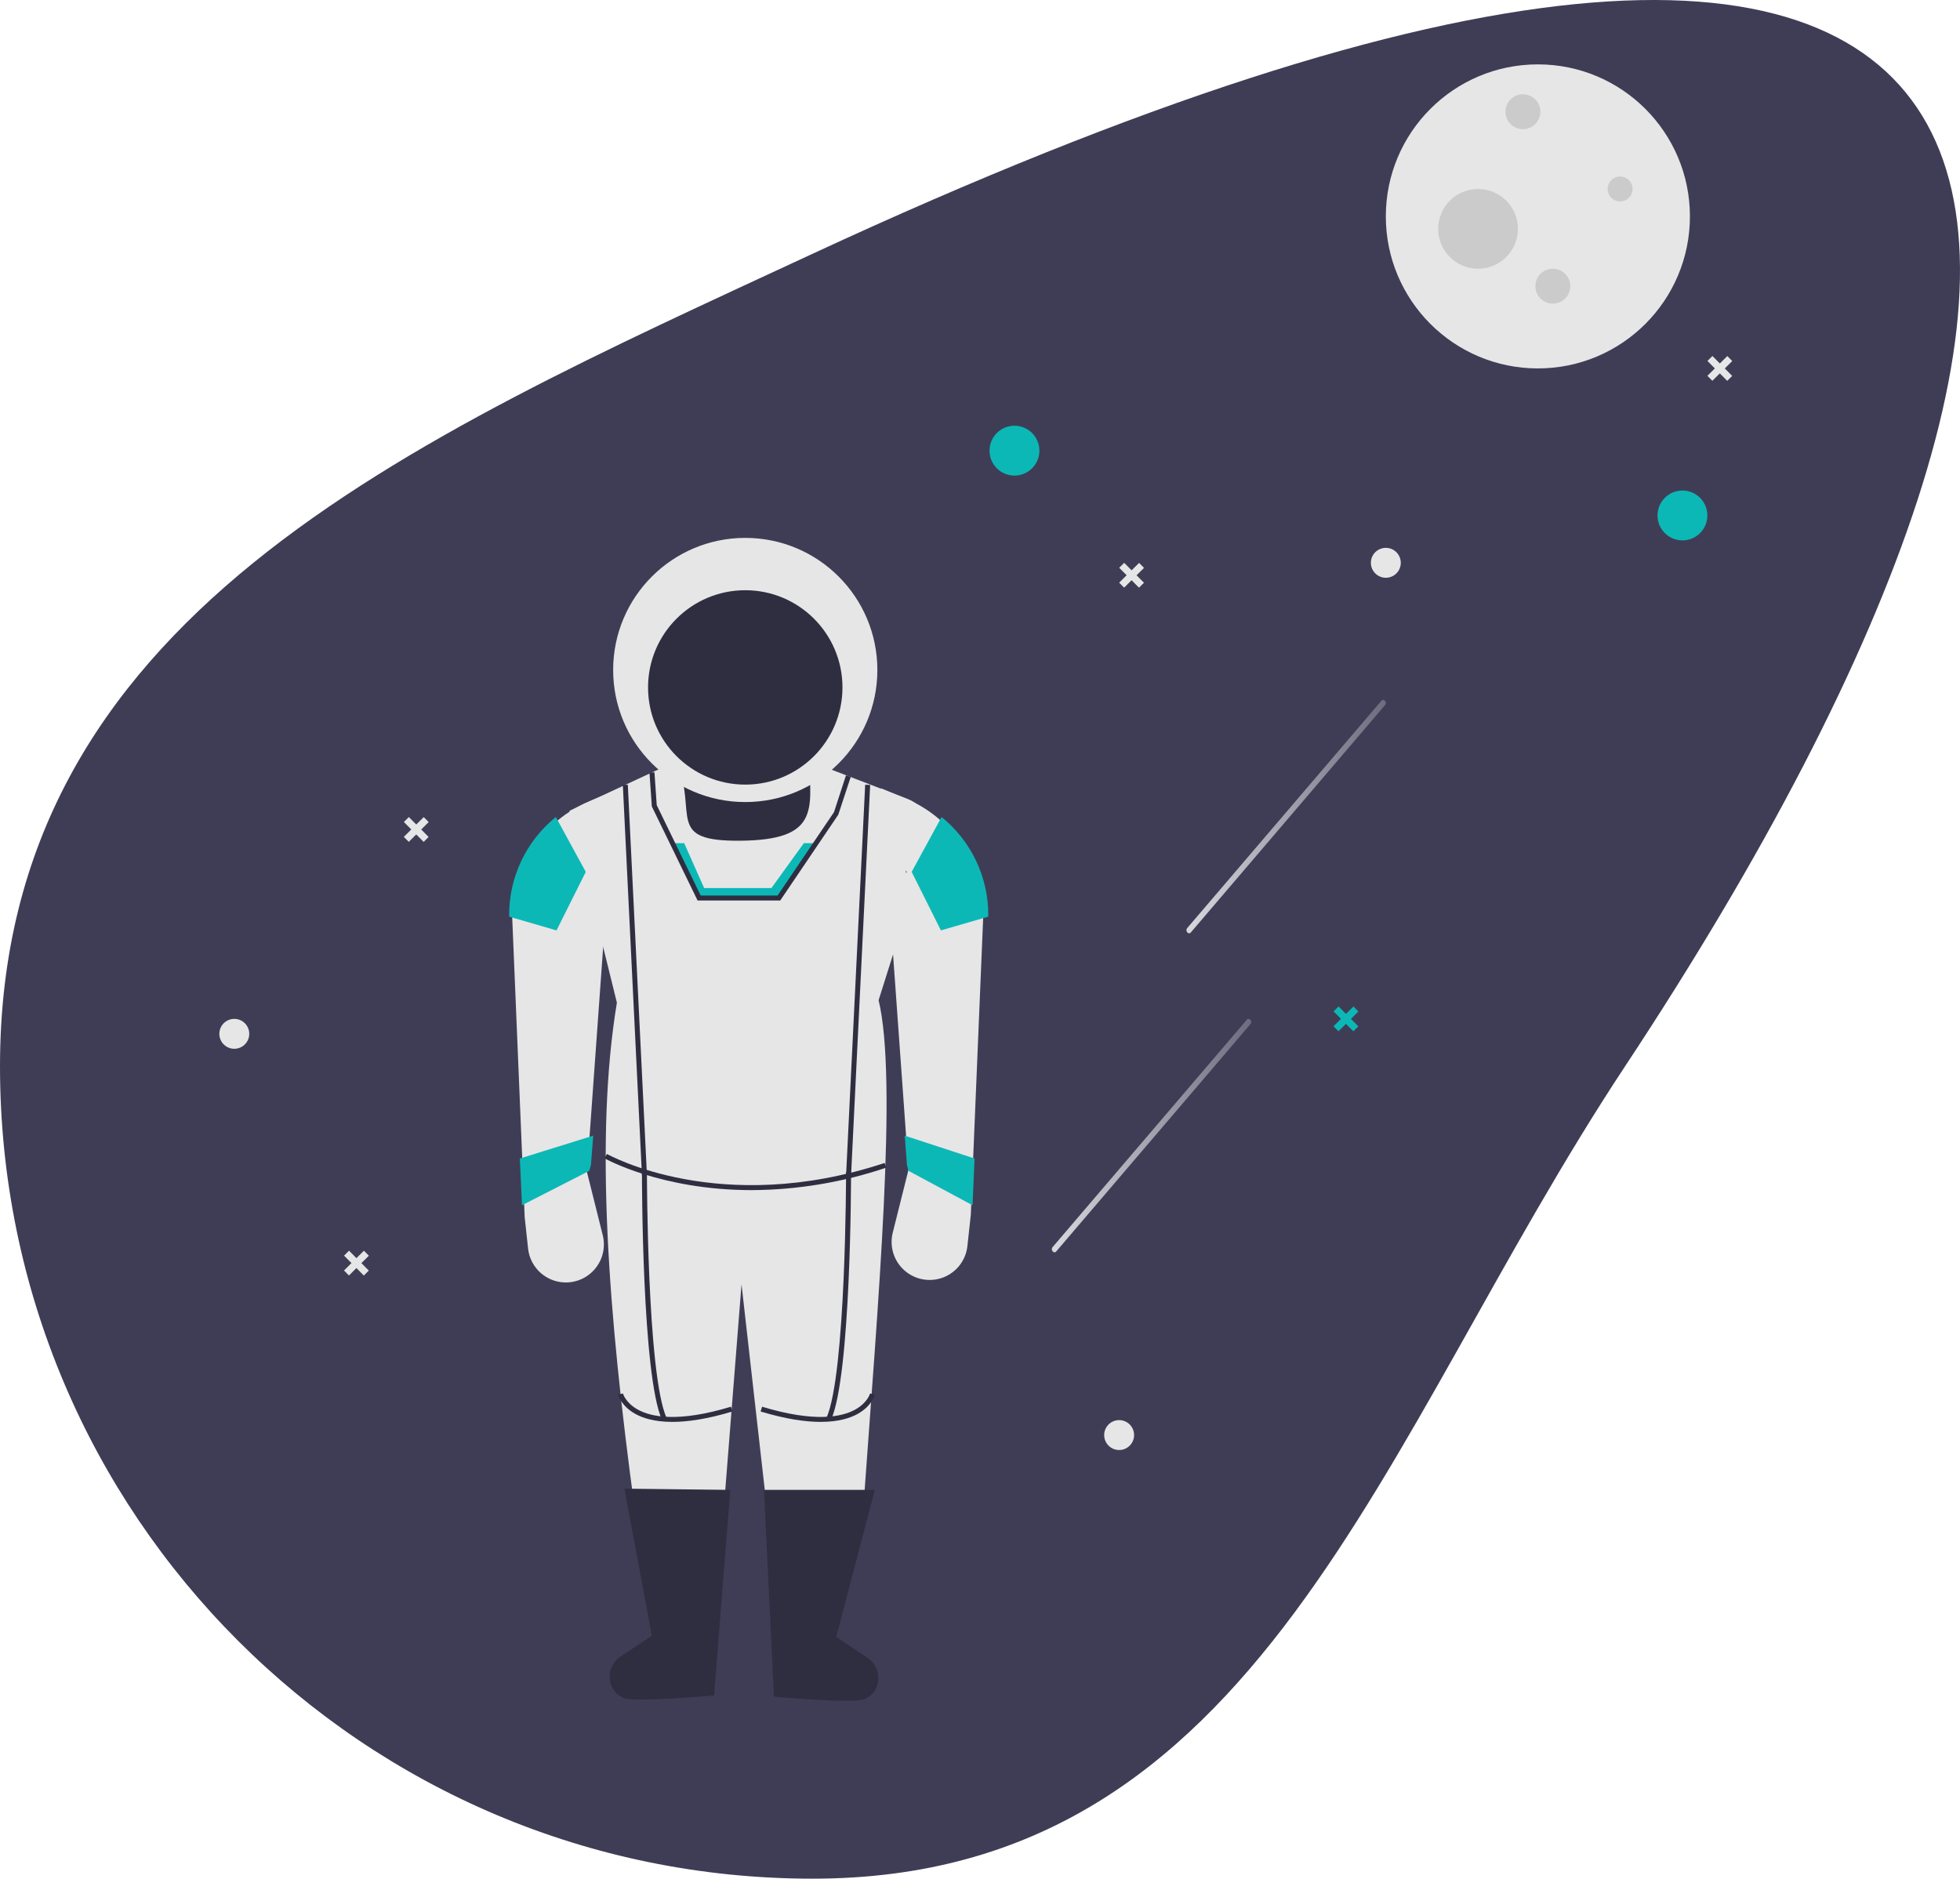
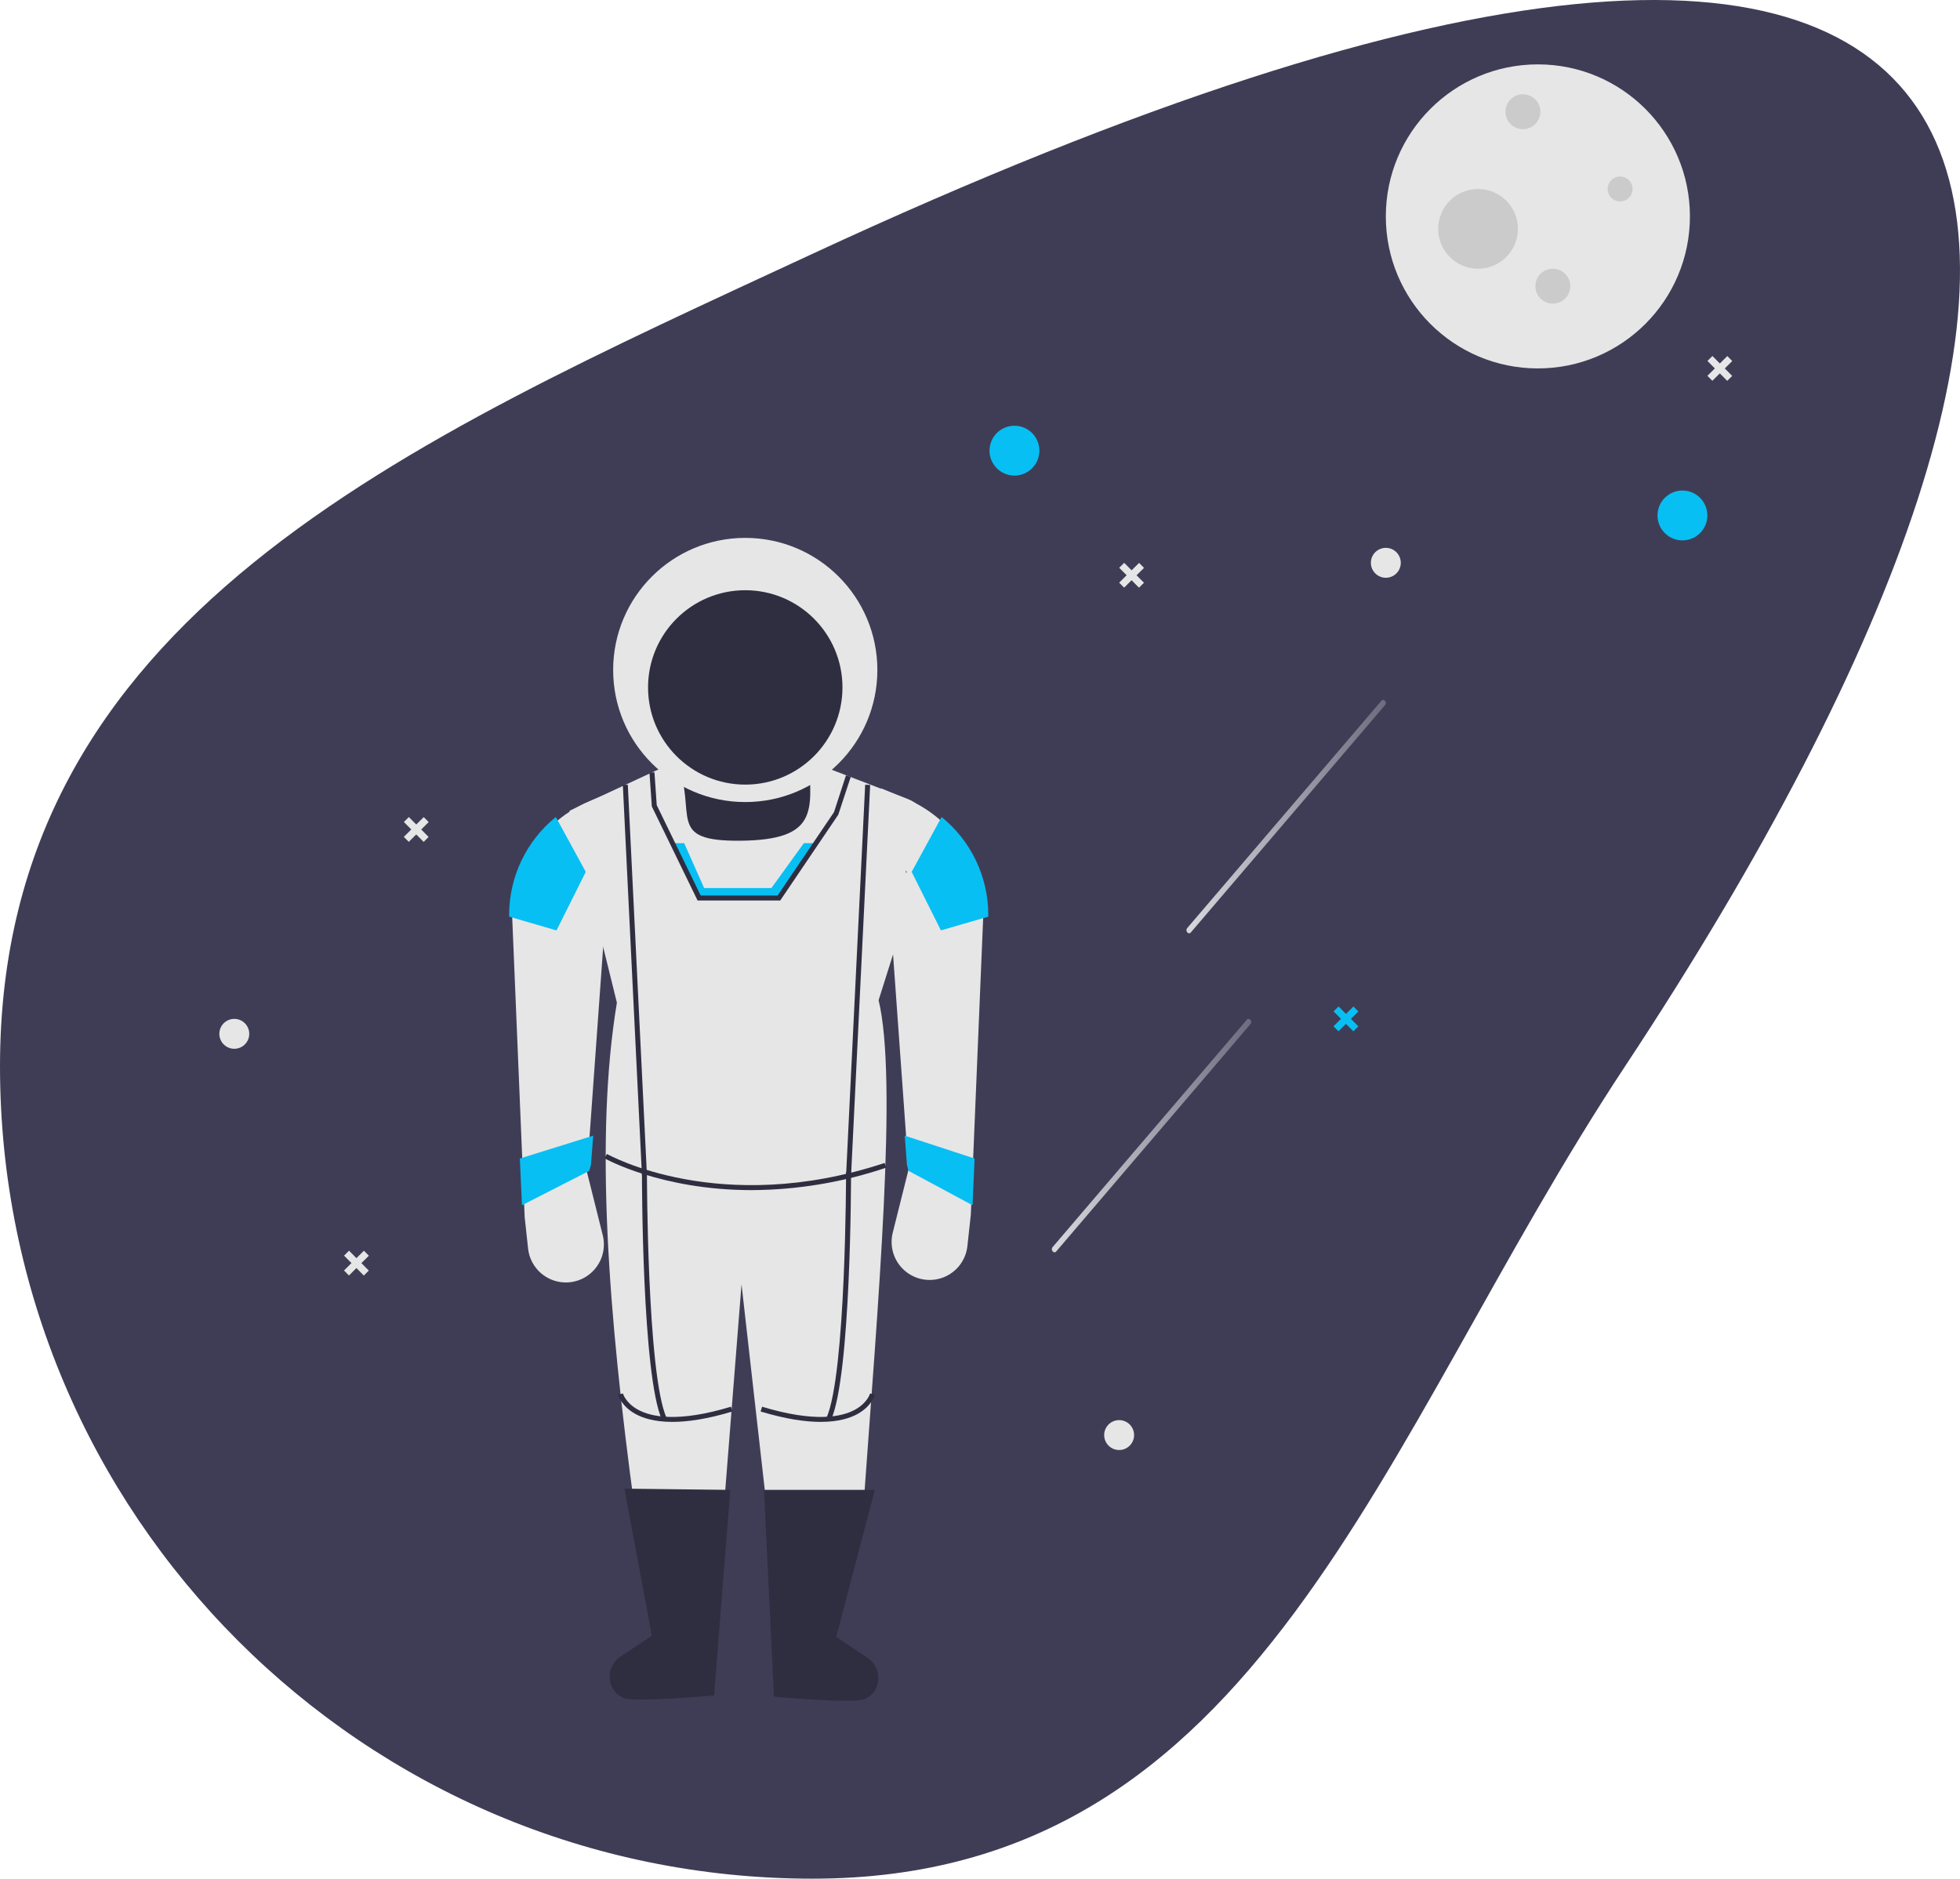
<svg xmlns="http://www.w3.org/2000/svg" xmlns:xlink="http://www.w3.org/1999/xlink" id="e2652d7b-d014-44e7-aeea-709bf92e6067" data-name="Layer 1" width="853.297" height="818" viewBox="0 0 853.297 818">
  <defs>
    <linearGradient id="fe5e6308-1e89-4ce8-8c8d-e7ed4a72d158" x1="689.871" y1="396.558" x2="776.681" y2="396.558" gradientUnits="userSpaceOnUse">
      <stop offset="0" stop-color="#fff" />
      <stop offset="1" stop-color="#fff" stop-opacity="0.3" />
    </linearGradient>
    <linearGradient id="b0adbdce-87b5-465c-b00c-1cf2f5493111" x1="631.274" y1="535.454" x2="718.084" y2="535.454" xlink:href="#fe5e6308-1e89-4ce8-8c8d-e7ed4a72d158" />
  </defs>
  <path d="M880.852,505.249C773.135,668.243,722.473,859,527.102,859S173.351,700.62,173.351,505.249,349.886,233.745,527.102,151.499C1102.708-115.643,1121.875,140.543,880.852,505.249Z" transform="translate(-173.3513 -41)" fill="#3f3d56" />
  <circle cx="669.522" cy="94.222" r="66.193" fill="#e6e6e6" />
  <circle cx="663.011" cy="48.647" r="7.596" fill="#cbcbcb" />
  <circle cx="676.033" cy="124.605" r="7.596" fill="#cbcbcb" />
  <circle cx="705.331" cy="82.286" r="5.426" fill="#cbcbcb" />
  <circle cx="643.479" cy="99.648" r="17.362" fill="#cbcbcb" />
-   <circle cx="441.646" cy="196.224" r="10.851" fill="#0cb8b6" />
-   <circle cx="732.459" cy="224.437" r="10.851" fill="#0cb8b6" />
+   <circle cx="441.646" cy="196.224" r="10.851" fill="#08BFF3" />
+   <circle cx="732.459" cy="224.437" r="10.851" fill="#08BFF3" />
  <circle cx="603.329" cy="245.054" r="6.511" fill="#e6e6e6" />
  <circle cx="102.002" cy="450.143" r="6.511" fill="#e6e6e6" />
  <circle cx="487.221" cy="624.848" r="6.511" fill="#e6e6e6" />
-   <polygon points="589.224 438.245 585.975 441.473 582.747 438.223 580.581 440.375 583.808 443.625 580.558 446.852 582.71 449.019 585.96 445.791 589.188 449.041 591.354 446.889 588.126 443.639 591.376 440.412 589.224 438.245" fill="#0cb8b6" />
+   <polygon points="589.224 438.245 585.975 441.473 582.747 438.223 580.581 440.375 583.808 443.625 580.558 446.852 582.71 449.019 585.96 445.791 589.188 449.041 591.354 446.889 588.126 443.639 591.376 440.412 589.224 438.245" fill="#08BFF3" />
  <polygon points="158.43 544.588 155.18 547.815 151.953 544.565 149.786 546.717 153.014 549.967 149.764 553.194 151.916 555.361 155.165 552.133 158.393 555.383 160.56 553.231 157.332 549.982 160.582 546.754 158.43 544.588" fill="#e6e6e6" />
  <polygon points="184.473 355.776 181.223 359.003 177.996 355.754 175.829 357.905 179.057 361.155 175.807 364.383 177.959 366.549 181.208 363.322 184.436 366.571 186.603 364.42 183.375 361.17 186.625 357.942 184.473 355.776" fill="#e6e6e6" />
  <polygon points="751.993 155.028 748.743 158.255 745.516 155.006 743.349 157.157 746.577 160.407 743.327 163.635 745.479 165.801 748.729 162.574 751.956 165.823 754.123 163.672 750.895 160.422 754.145 157.194 751.993 155.028" fill="#e6e6e6" />
  <polygon points="495.904 245.093 492.654 248.321 489.426 245.071 487.26 247.223 490.487 250.472 487.238 253.7 489.389 255.867 492.639 252.639 495.867 255.889 498.033 253.737 494.806 250.487 498.055 247.26 495.904 245.093" fill="#e6e6e6" />
  <path d="M691.793,446.991l32.971-38.599,32.971-38.599,18.612-21.79c1.03-1.206-.559-3.086-1.589-1.881L741.787,384.723l-32.971,38.599L690.204,445.111c-1.03,1.206.559,3.086,1.589,1.881Z" transform="translate(-173.3513 -41)" opacity="0.8" fill="url(#fe5e6308-1e89-4ce8-8c8d-e7ed4a72d158)" />
  <path d="M633.197,585.887l32.971-38.599,32.971-38.599,18.612-21.79c1.03-1.206-.559-3.086-1.589-1.881l-32.971,38.599L650.22,562.217l-18.612,21.79c-1.03,1.206.559,3.086,1.589,1.881Z" transform="translate(-173.3513 -41)" opacity="0.8" fill="url(#b0adbdce-87b5-465c-b00c-1cf2f5493111)" />
  <path d="M293.526,331.322h61.852a0,0,0,0,1,0,0v24.339a15.811,15.811,0,0,1-15.811,15.811H309.337a15.811,15.811,0,0,1-15.811-15.811V331.322A0,0,0,0,1,293.526,331.322Z" fill="#2f2e41" />
  <path d="M549.347,695.689c-14.085,14.271-28.191,14.366-42.319.46l-10.852-95.951L488.58,696.349c-14.118,11.427-27.276,12.965-39.064.425-11.246-83.075-17.358-160.254-7.596-219.195l-20.617-83.555,46.66-21.702c9.396,23.243-5.423,35.131,28.088,34.733,33.216-.394,30.736-12.889,29.423-34.733l42.923,16.509a15.383,15.383,0,0,1,9.147,18.99l-21.686,68.673C564.206,511.16,555.634,607.594,549.347,695.689Z" transform="translate(-173.3513 -41)" fill="#e6e6e6" />
  <path d="M484.239,779.243s-34.641,3.034-39.281,1.124h0q-.439-.181-.855-.394c-6.896-3.521-7.106-13.382-.661-17.673l13.669-9.1L445.175,689.178l46.118.543Z" transform="translate(-173.3513 -41)" fill="#2f2e41" />
  <path d="M510.282,779.786s34.641,3.034,39.281,1.124h0q.439-.181.855-.394c6.896-3.521,7.106-13.382.661-17.673l-13.669-9.1L554.23,689.721H505.942Z" transform="translate(-173.3513 -41)" fill="#2f2e41" />
  <path d="M428.898,551.367l6.866,27.466a16.55,16.55,0,0,1-7.201,17.996l0,0a16.55,16.55,0,0,1-25.31-12.203L401.77,570.899l-5.426-130.455a54.878,54.878,0,0,1,33.859-50.693l10.631-4.408Z" transform="translate(-173.3513 -41)" fill="#e6e6e6" />
  <path d="M601.433,439.361l-.033.77-4.384,105.3-.846,20.346-.163,4.037-1.487,13.727a16.55,16.55,0,1,1-32.51-5.795l6.869-27.465-.152-2.04-.911-12.761L556.943,384.258l10.634,4.406a54.958,54.958,0,0,1,33.856,50.697Z" transform="translate(-173.3513 -41)" fill="#e6e6e6" />
  <path d="M500.577,559.191c-39.417,0-63.732-13.67-64.076-13.868l1.085-1.88c.484.28,49.249,27.634,120.894,3.923l.682,2.06A185.898,185.898,0,0,1,500.577,559.191Z" transform="translate(-173.3513 -41)" fill="#2f2e41" />
  <path d="M461.545,659.235c-8.675-19.518-8.719-104.352-8.716-107.954l2.17.002c-.001.877.04,87.97,8.529,107.07Z" transform="translate(-173.3513 -41)" fill="#2f2e41" />
  <path d="M466.057,660.111c-7.727,0-12.861-1.646-16.209-3.533-6.094-3.437-7.352-8.119-7.402-8.316l2.102-.538-1.051.269,1.05-.274c.044.164,1.141,4.063,6.463,7.024,5.86,3.259,17.654,5.691,40.559-1.236l.627,2.077C481.235,658.897,472.691,660.111,466.057,660.111Z" transform="translate(-173.3513 -41)" fill="#2f2e41" />
  <rect x="448.667" y="382.625" width="2.171" height="170.164" transform="translate(-195.6916 -18.43964) rotate(-2.80385)" fill="#2f2e41" />
  <path d="M535.147,659.235l-1.984-.882c8.489-19.1,8.531-106.193,8.529-107.07l2.17-.002C543.865,554.883,543.822,639.717,535.147,659.235Z" transform="translate(-173.3513 -41)" fill="#2f2e41" />
  <path d="M530.635,660.111c-6.634,0-15.176-1.212-26.139-4.528l.627-2.077c22.904,6.925,34.696,4.495,40.559,1.236,5.322-2.961,6.419-6.859,6.462-7.024l2.101.544c-.051.197-1.308,4.88-7.402,8.316C543.496,658.465,538.36,660.111,530.635,660.111Z" transform="translate(-173.3513 -41)" fill="#2f2e41" />
  <rect x="461.858" y="466.622" width="170.164" height="2.171" transform="translate(-120.2615 950.1628) rotate(-87.20185)" fill="#2f2e41" />
-   <polygon points="355.248 367.131 339.101 391.003 304.377 391.003 292.767 367.131 297.867 367.131 306.548 386.663 335.846 386.663 349.953 367.131 355.248 367.131" fill="#0cb8b6" />
+   <polygon points="355.248 367.131 339.101 391.003 304.377 391.003 292.767 367.131 297.867 367.131 306.548 386.663 335.846 386.663 349.953 367.131 355.248 367.131" fill="#08BFF3" />
  <polygon points="394.443 379.067 394.725 379.631 394.443 380.152 394.443 379.067" />
-   <path d="M603.603,439.361l-.033.77-20.585,5.979-12.739-25.479,13.032-23.894A54.81,54.81,0,0,1,603.603,439.361Z" transform="translate(-173.3513 -41)" fill="#0cb8b6" />
-   <path d="M395.01,439.361l.033.77,20.585,5.979,12.739-25.479-13.032-23.894A54.81,54.81,0,0,0,395.01,439.361Z" transform="translate(-173.3513 -41)" fill="#0cb8b6" />
+   <path d="M603.603,439.361l-.033.77-20.585,5.979-12.739-25.479,13.032-23.894A54.81,54.81,0,0,1,603.603,439.361Z" transform="translate(-173.3513 -41)" fill="#08BFF3" />
+   <path d="M395.01,439.361l.033.77,20.585,5.979,12.739-25.479-13.032-23.894A54.81,54.81,0,0,0,395.01,439.361Z" transform="translate(-173.3513 -41)" fill="#08BFF3" />
  <circle cx="324.452" cy="291.715" r="57.512" fill="#e6e6e6" />
  <circle cx="324.452" cy="299.31" r="42.32" fill="#2f2e41" />
-   <polygon points="424.284 504.432 423.403 524.778 395.571 509.825 394.849 507.242 393.9 494.481 424.284 504.432" fill="#0cb8b6" />
-   <polygon points="226.324 504.432 227.25 524.778 256.503 509.825 257.263 507.242 258.26 494.481 226.324 504.432" fill="#0cb8b6" />
+   <polygon points="424.284 504.432 423.403 524.778 395.571 509.825 394.849 507.242 393.9 494.481 424.284 504.432" fill="#08BFF3" />
+   <polygon points="226.324 504.432 227.25 524.778 256.503 509.825 257.263 507.242 258.26 494.481 226.324 504.432" fill="#08BFF3" />
  <polygon points="339.678 392.089 303.698 392.089 283.777 351.139 282.753 336.41 284.918 336.26 285.913 350.568 305.057 389.918 338.525 389.918 363.075 353.628 368.301 337.605 370.366 338.277 364.958 354.718 339.678 392.089" fill="#2f2e41" />
</svg>
